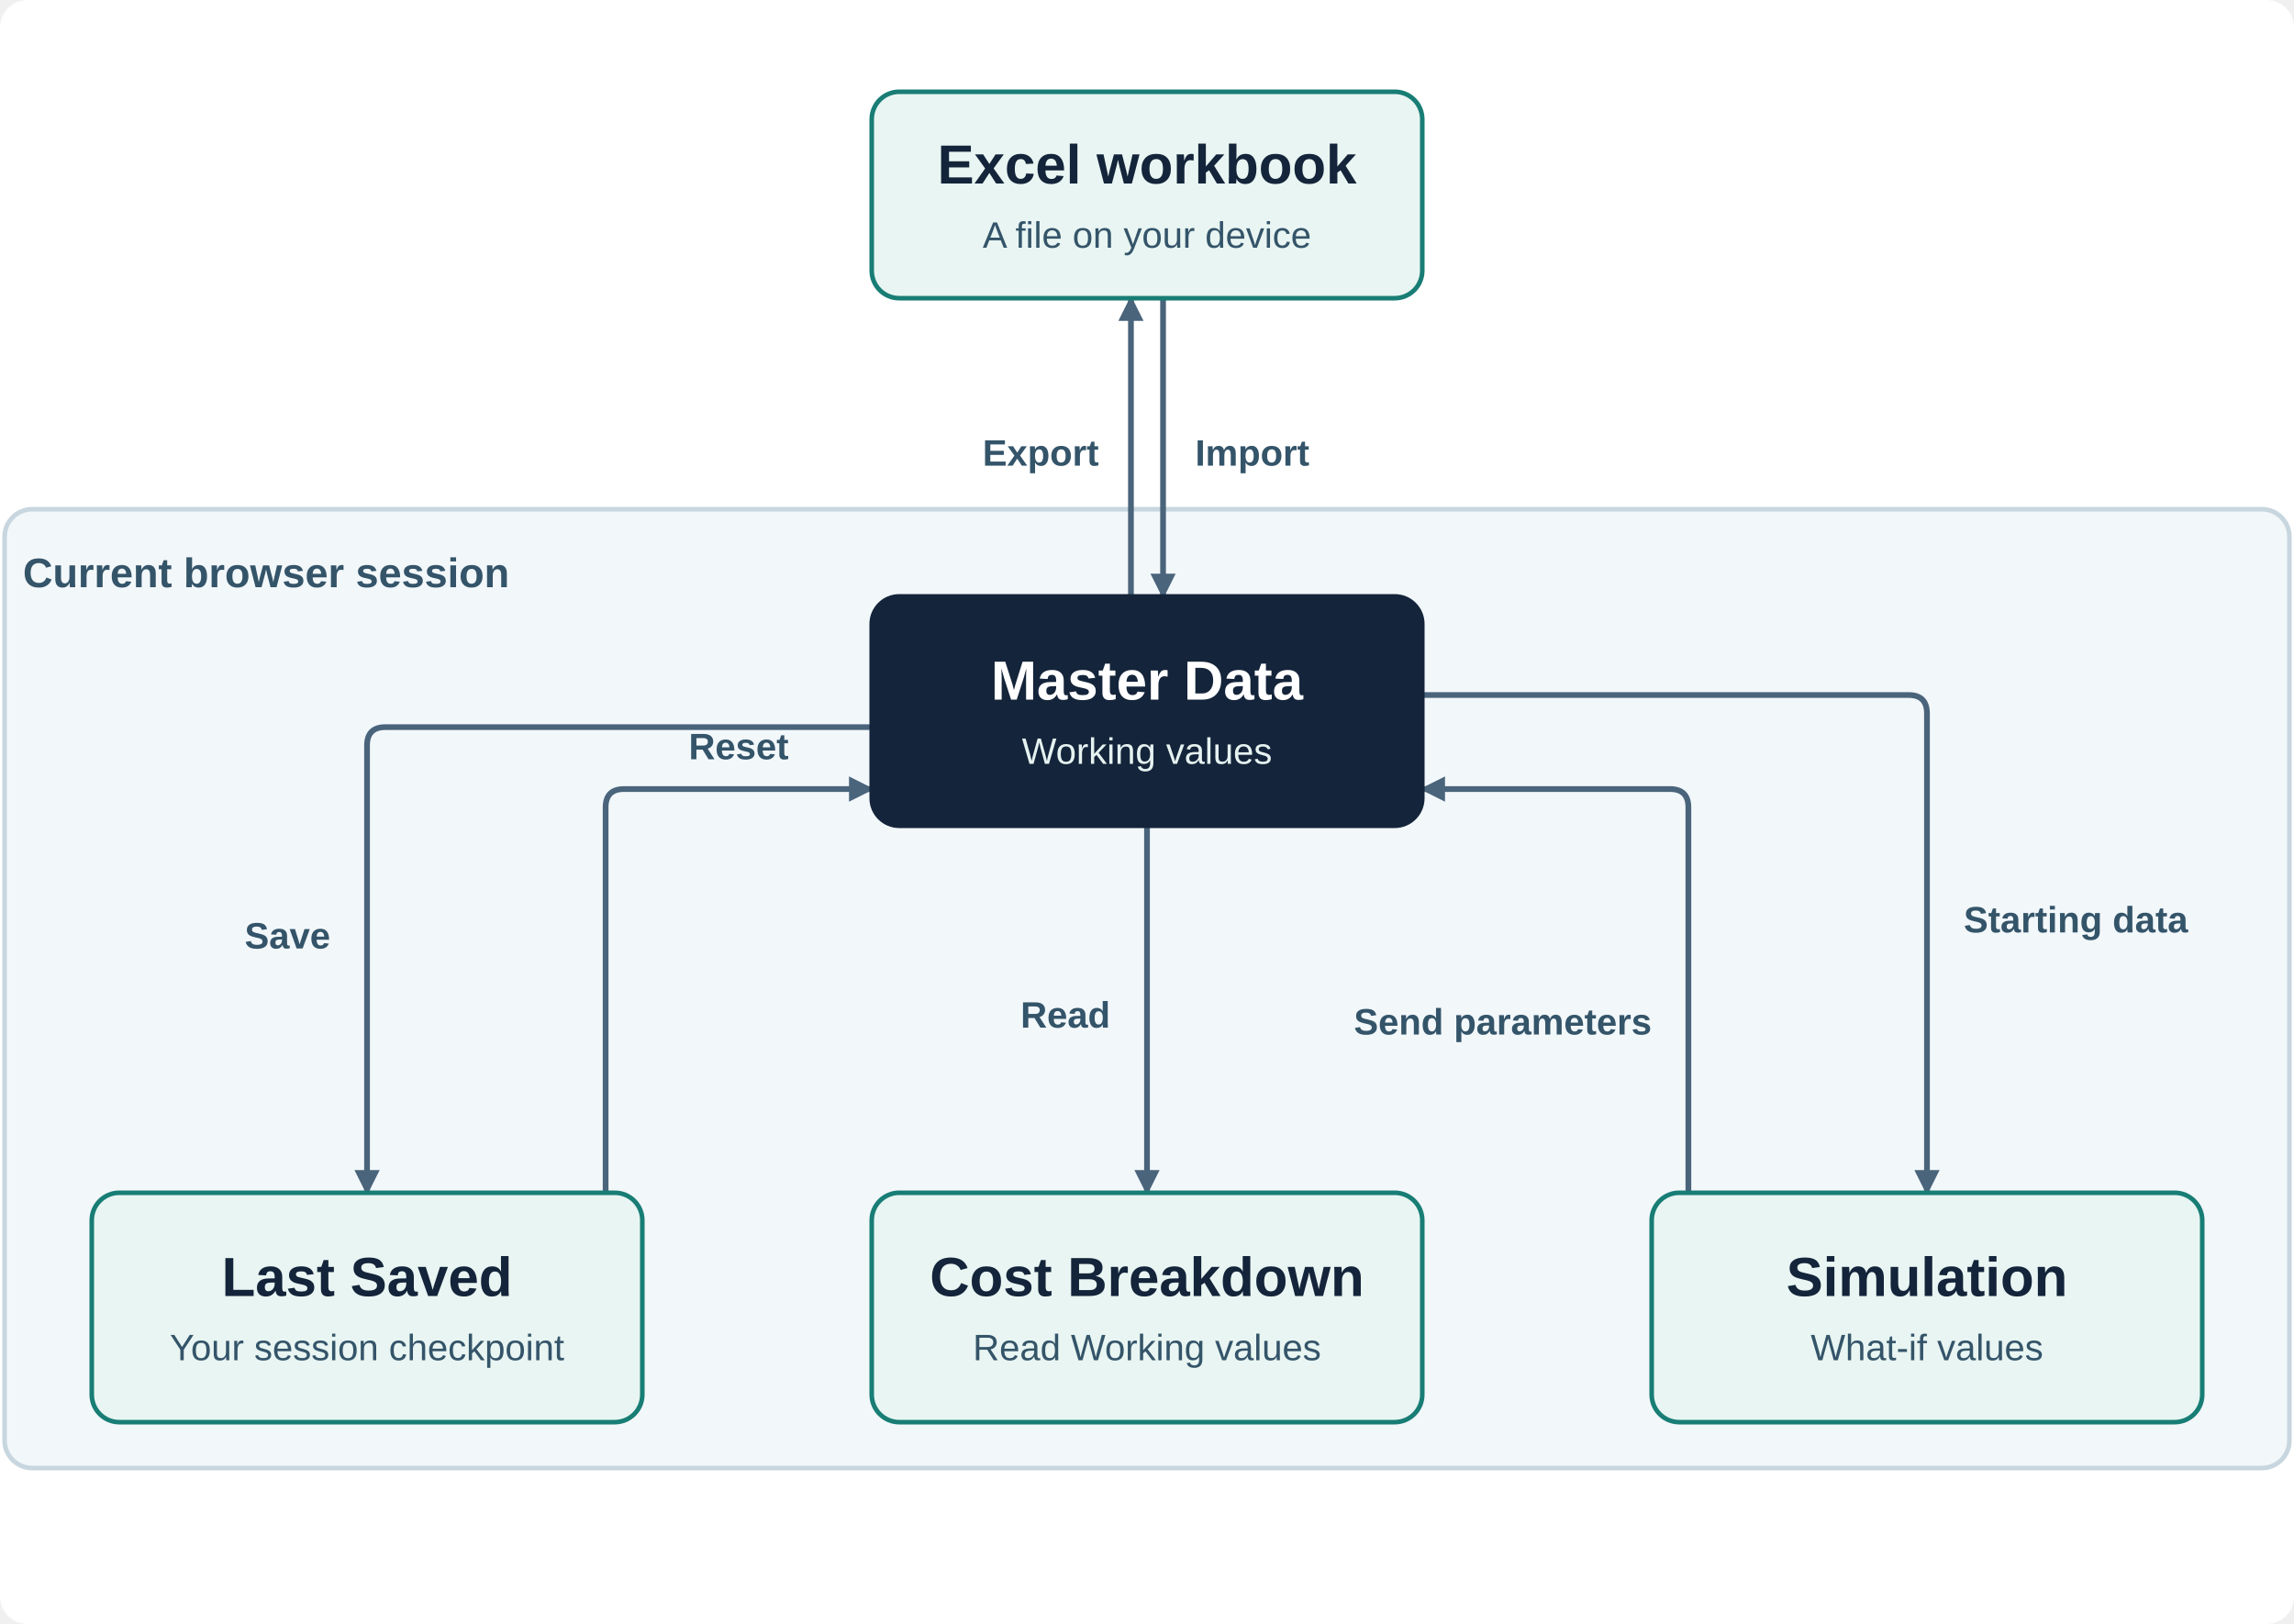
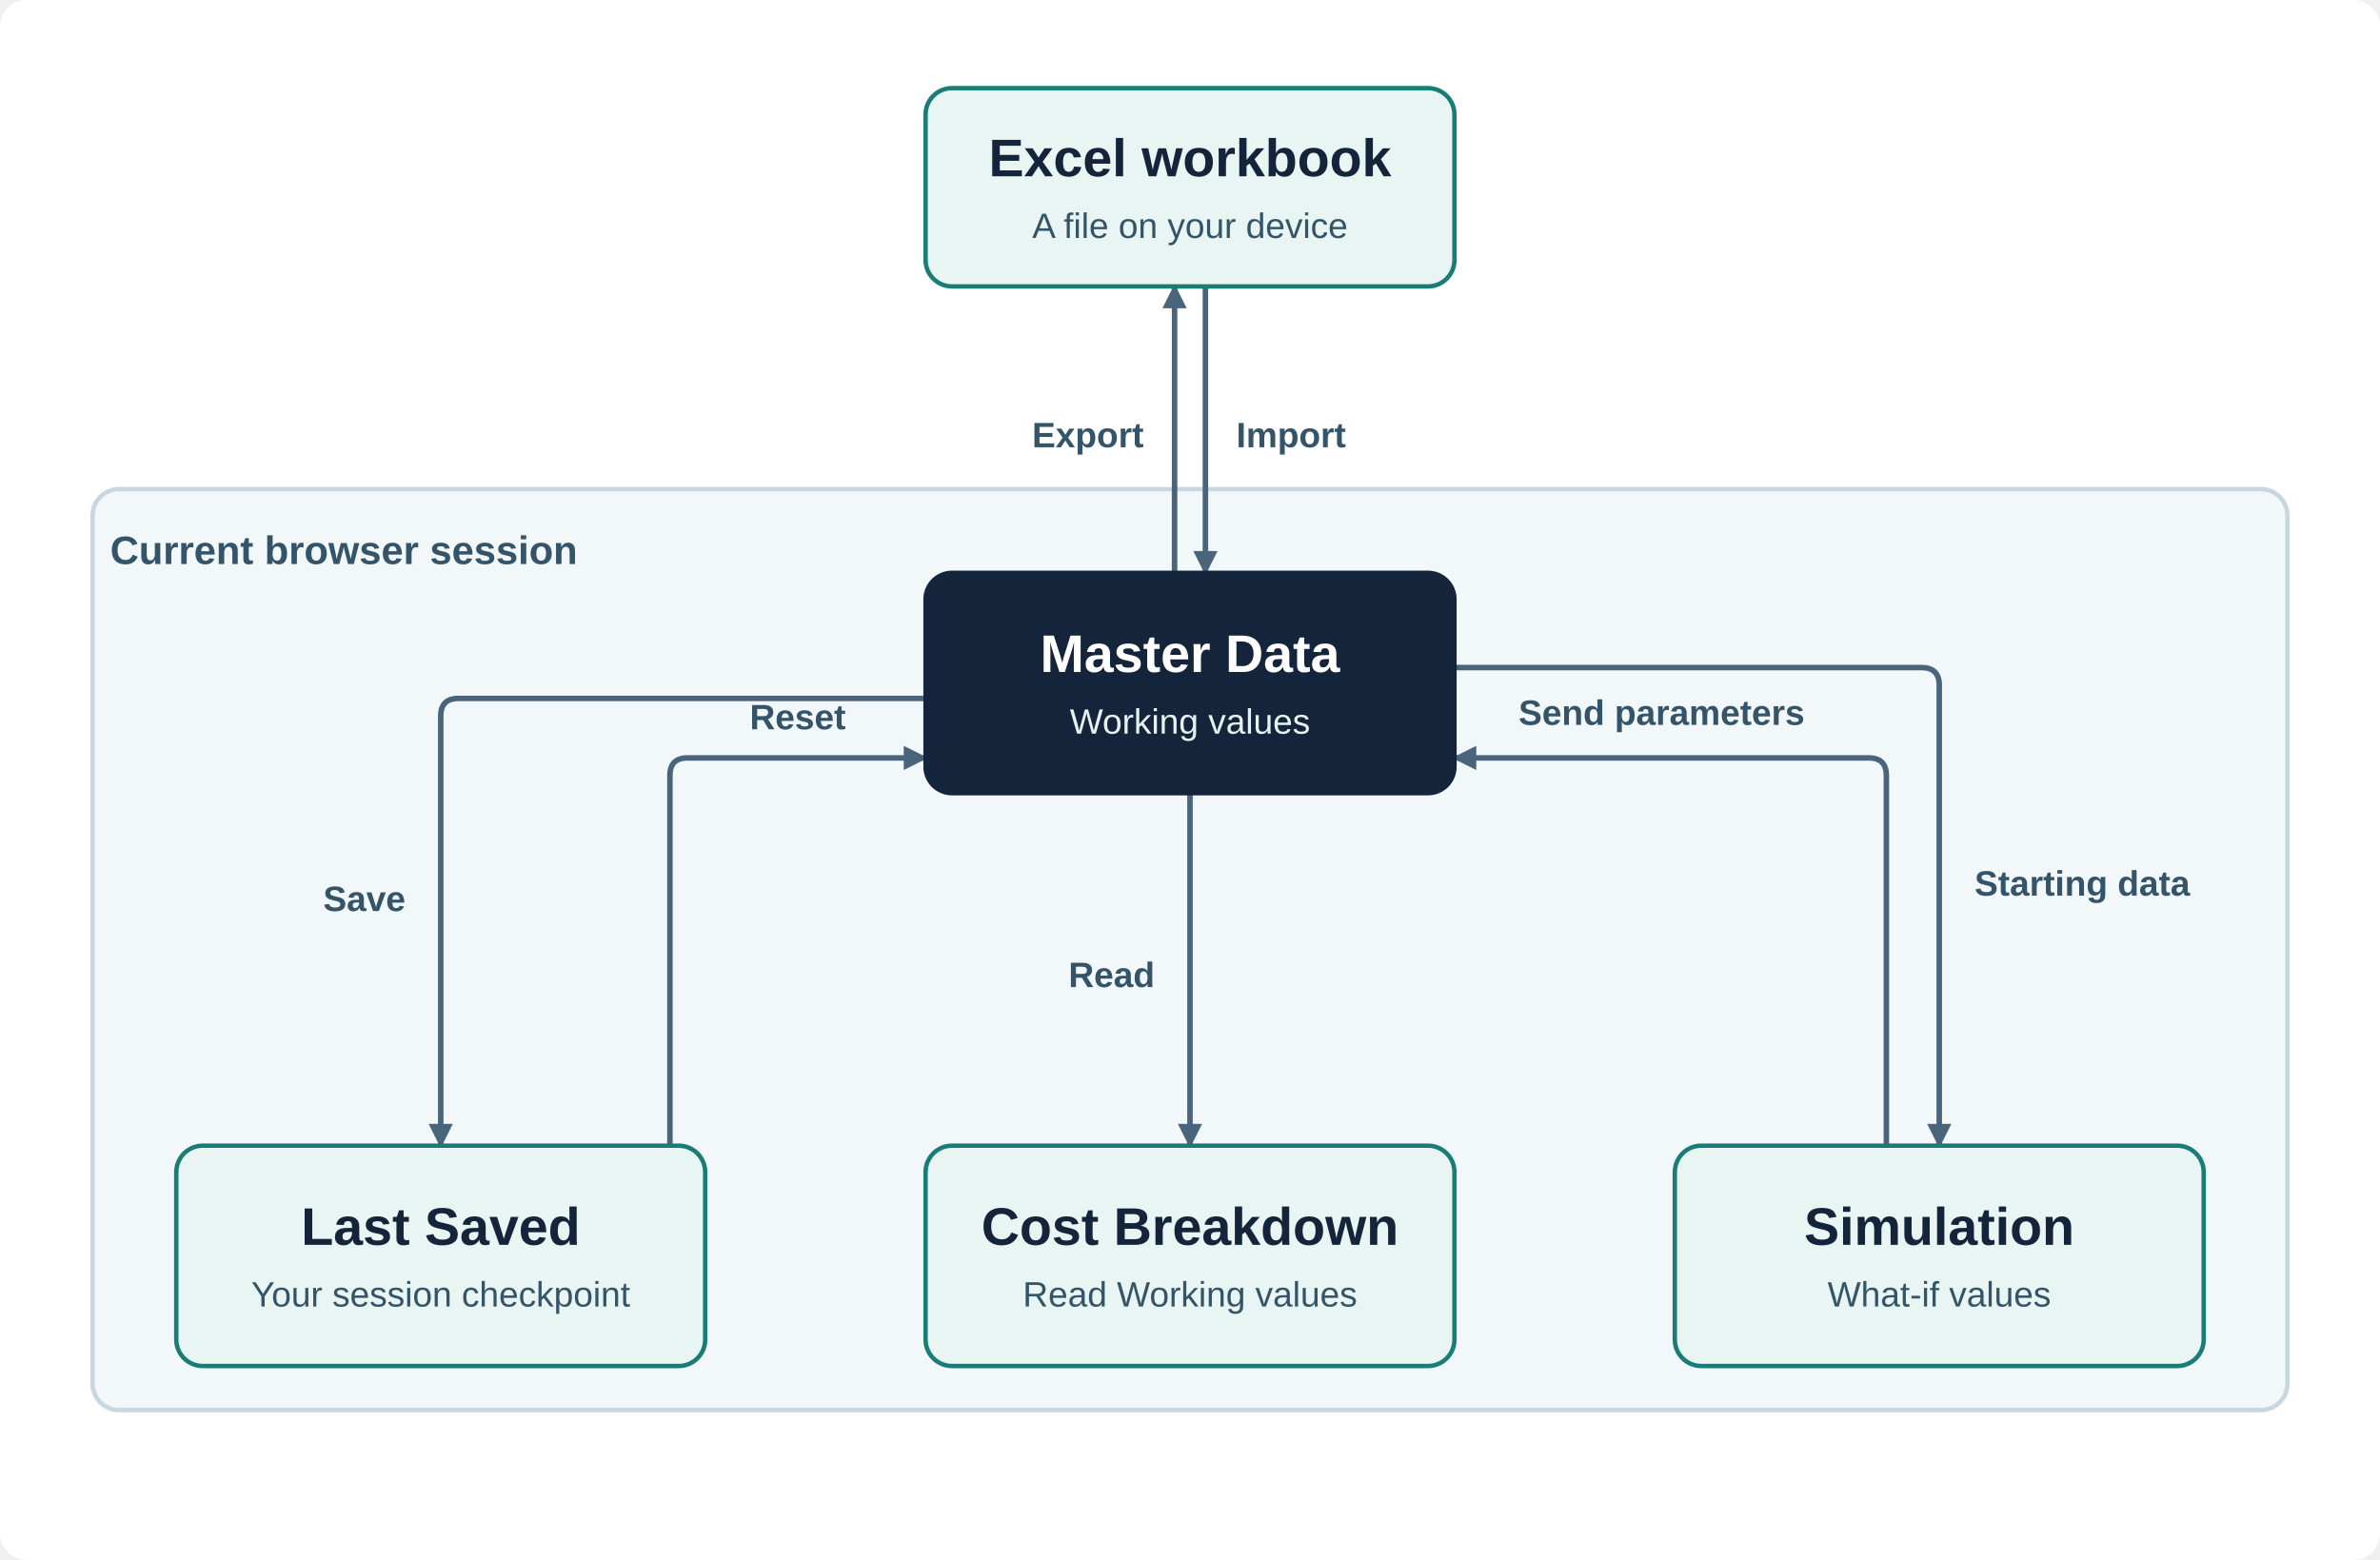
- <svg xmlns="http://www.w3.org/2000/svg" viewBox="0 0 1000 708" width="1000" height="708" role="img" aria-labelledby="title description" font-family="Segoe UI, Arial, sans-serif">
+ <svg xmlns="http://www.w3.org/2000/svg" viewBox="-40 0 1080 708" width="1080" height="708" role="img" aria-labelledby="title description" font-family="Segoe UI, Arial, sans-serif">
  <defs>
    <marker id="arrow" viewBox="0 0 10 10" refX="9" refY="5" markerWidth="11" markerHeight="11" markerUnits="userSpaceOnUse" orient="auto-start-reverse">
      <path d="M 0 0 L 10 5 L 0 10 Z" fill="#49647b" />
    </marker>
  </defs>
-   <rect width="1000" height="708" fill="#ffffff" rx="12" />
+   <rect x="-40" y="0" width="1080" height="708" fill="#ffffff" rx="12" />
  <rect x="2" y="222" width="996" height="418" rx="12" fill="#f2f7fa" stroke="#c7d6df" stroke-width="2" />
  <path d="M 507 130 L 507 260" fill="none" stroke="#49647b" stroke-width="2.5" stroke-linecap="round" stroke-linejoin="round" marker-end="url(#arrow)" />
  <path d="M 493 260 L 493 130" fill="none" stroke="#49647b" stroke-width="2.5" stroke-linecap="round" stroke-linejoin="round" marker-end="url(#arrow)" />
  <path d="M 380 317 L 168 317 Q 160 317 160 325 L 160 520" fill="none" stroke="#49647b" stroke-width="2.5" stroke-linecap="round" stroke-linejoin="round" marker-end="url(#arrow)" />
  <path d="M 264 520 L 264 352 Q 264 344 272 344 L 380 344" fill="none" stroke="#49647b" stroke-width="2.5" stroke-linecap="round" stroke-linejoin="round" marker-end="url(#arrow)" />
  <path d="M 500 360 L 500 520" fill="none" stroke="#49647b" stroke-width="2.5" stroke-linecap="round" stroke-linejoin="round" marker-end="url(#arrow)" />
  <path d="M 620 303 L 832 303 Q 840 303 840 311 L 840 520" fill="none" stroke="#49647b" stroke-width="2.5" stroke-linecap="round" stroke-linejoin="round" marker-end="url(#arrow)" />
-   <path d="M 736 520 L 736 352 Q 736 344 728 344 L 620 344" fill="none" stroke="#49647b" stroke-width="2.5" stroke-linecap="round" stroke-linejoin="round" marker-end="url(#arrow)" />
+   <path d="M 816 520 L 816 352 Q 816 344 808 344 L 620 344" fill="none" stroke="#49647b" stroke-width="2.5" stroke-linecap="round" stroke-linejoin="round" marker-end="url(#arrow)" />
  <rect x="380.0" y="40.0" width="240.0" height="90.0" rx="12" fill="#e8f5f2" stroke="#187d75" stroke-width="2" />
  <text x="500.0" y="80.0" font-size="24" fill="#14243a" font-weight="600" text-anchor="middle">Excel workbook</text>
  <text x="500.0" y="108.0" font-size="16" fill="#345469" font-weight="400" text-anchor="middle">A file on your device</text>
  <rect x="380.0" y="260.0" width="240.0" height="100.0" rx="12" fill="#14243a" stroke="#14243a" stroke-width="2" />
  <text x="500.0" y="305.0" font-size="24" fill="#ffffff" font-weight="600" text-anchor="middle">Master Data</text>
  <text x="500.0" y="333.0" font-size="16" fill="#e5f2f0" font-weight="400" text-anchor="middle">Working values</text>
  <rect x="40.0" y="520.0" width="240.0" height="100.0" rx="12" fill="#e8f5f2" stroke="#187d75" stroke-width="2" />
  <text x="160.0" y="565.0" font-size="24" fill="#14243a" font-weight="600" text-anchor="middle">Last Saved</text>
  <text x="160.0" y="593.0" font-size="16" fill="#345469" font-weight="400" text-anchor="middle">Your session checkpoint</text>
  <rect x="380.0" y="520.0" width="240.0" height="100.0" rx="12" fill="#e8f5f2" stroke="#187d75" stroke-width="2" />
  <text x="500.0" y="565.0" font-size="24" fill="#14243a" font-weight="600" text-anchor="middle">Cost Breakdown</text>
  <text x="500.0" y="593.0" font-size="16" fill="#345469" font-weight="400" text-anchor="middle">Read Working values</text>
  <rect x="720.0" y="520.0" width="240.0" height="100.0" rx="12" fill="#e8f5f2" stroke="#187d75" stroke-width="2" />
  <text x="840.0" y="565.0" font-size="24" fill="#14243a" font-weight="600" text-anchor="middle">Simulation</text>
  <text x="840.0" y="593.0" font-size="16" fill="#345469" font-weight="400" text-anchor="middle">What-if values</text>
  <text x="521.0" y="203.0" font-size="16" fill="#345469" font-weight="600" text-anchor="start">Import</text>
  <text x="479.0" y="203.0" font-size="16" fill="#345469" font-weight="600" text-anchor="end">Export</text>
  <text x="144.0" y="413.5" font-size="16" fill="#345469" font-weight="600" text-anchor="end">Save</text>
  <text x="322.0" y="331.0" font-size="16" fill="#345469" font-weight="600" text-anchor="middle">Reset</text>
  <text x="484.0" y="448.0" font-size="16" fill="#345469" font-weight="600" text-anchor="end">Read</text>
  <text x="856.0" y="406.5" font-size="16" fill="#345469" font-weight="600" text-anchor="start">Starting data</text>
-   <text x="720" y="451" font-size="16" fill="#345469" font-weight="600" text-anchor="end">Send parameters</text>
+   <text x="714" y="329" font-size="16" fill="#345469" font-weight="600" text-anchor="middle">Send parameters</text>
  <text x="10.0" y="256.0" font-size="18" fill="#345469" font-weight="600" text-anchor="start">Current browser session</text>
</svg>
